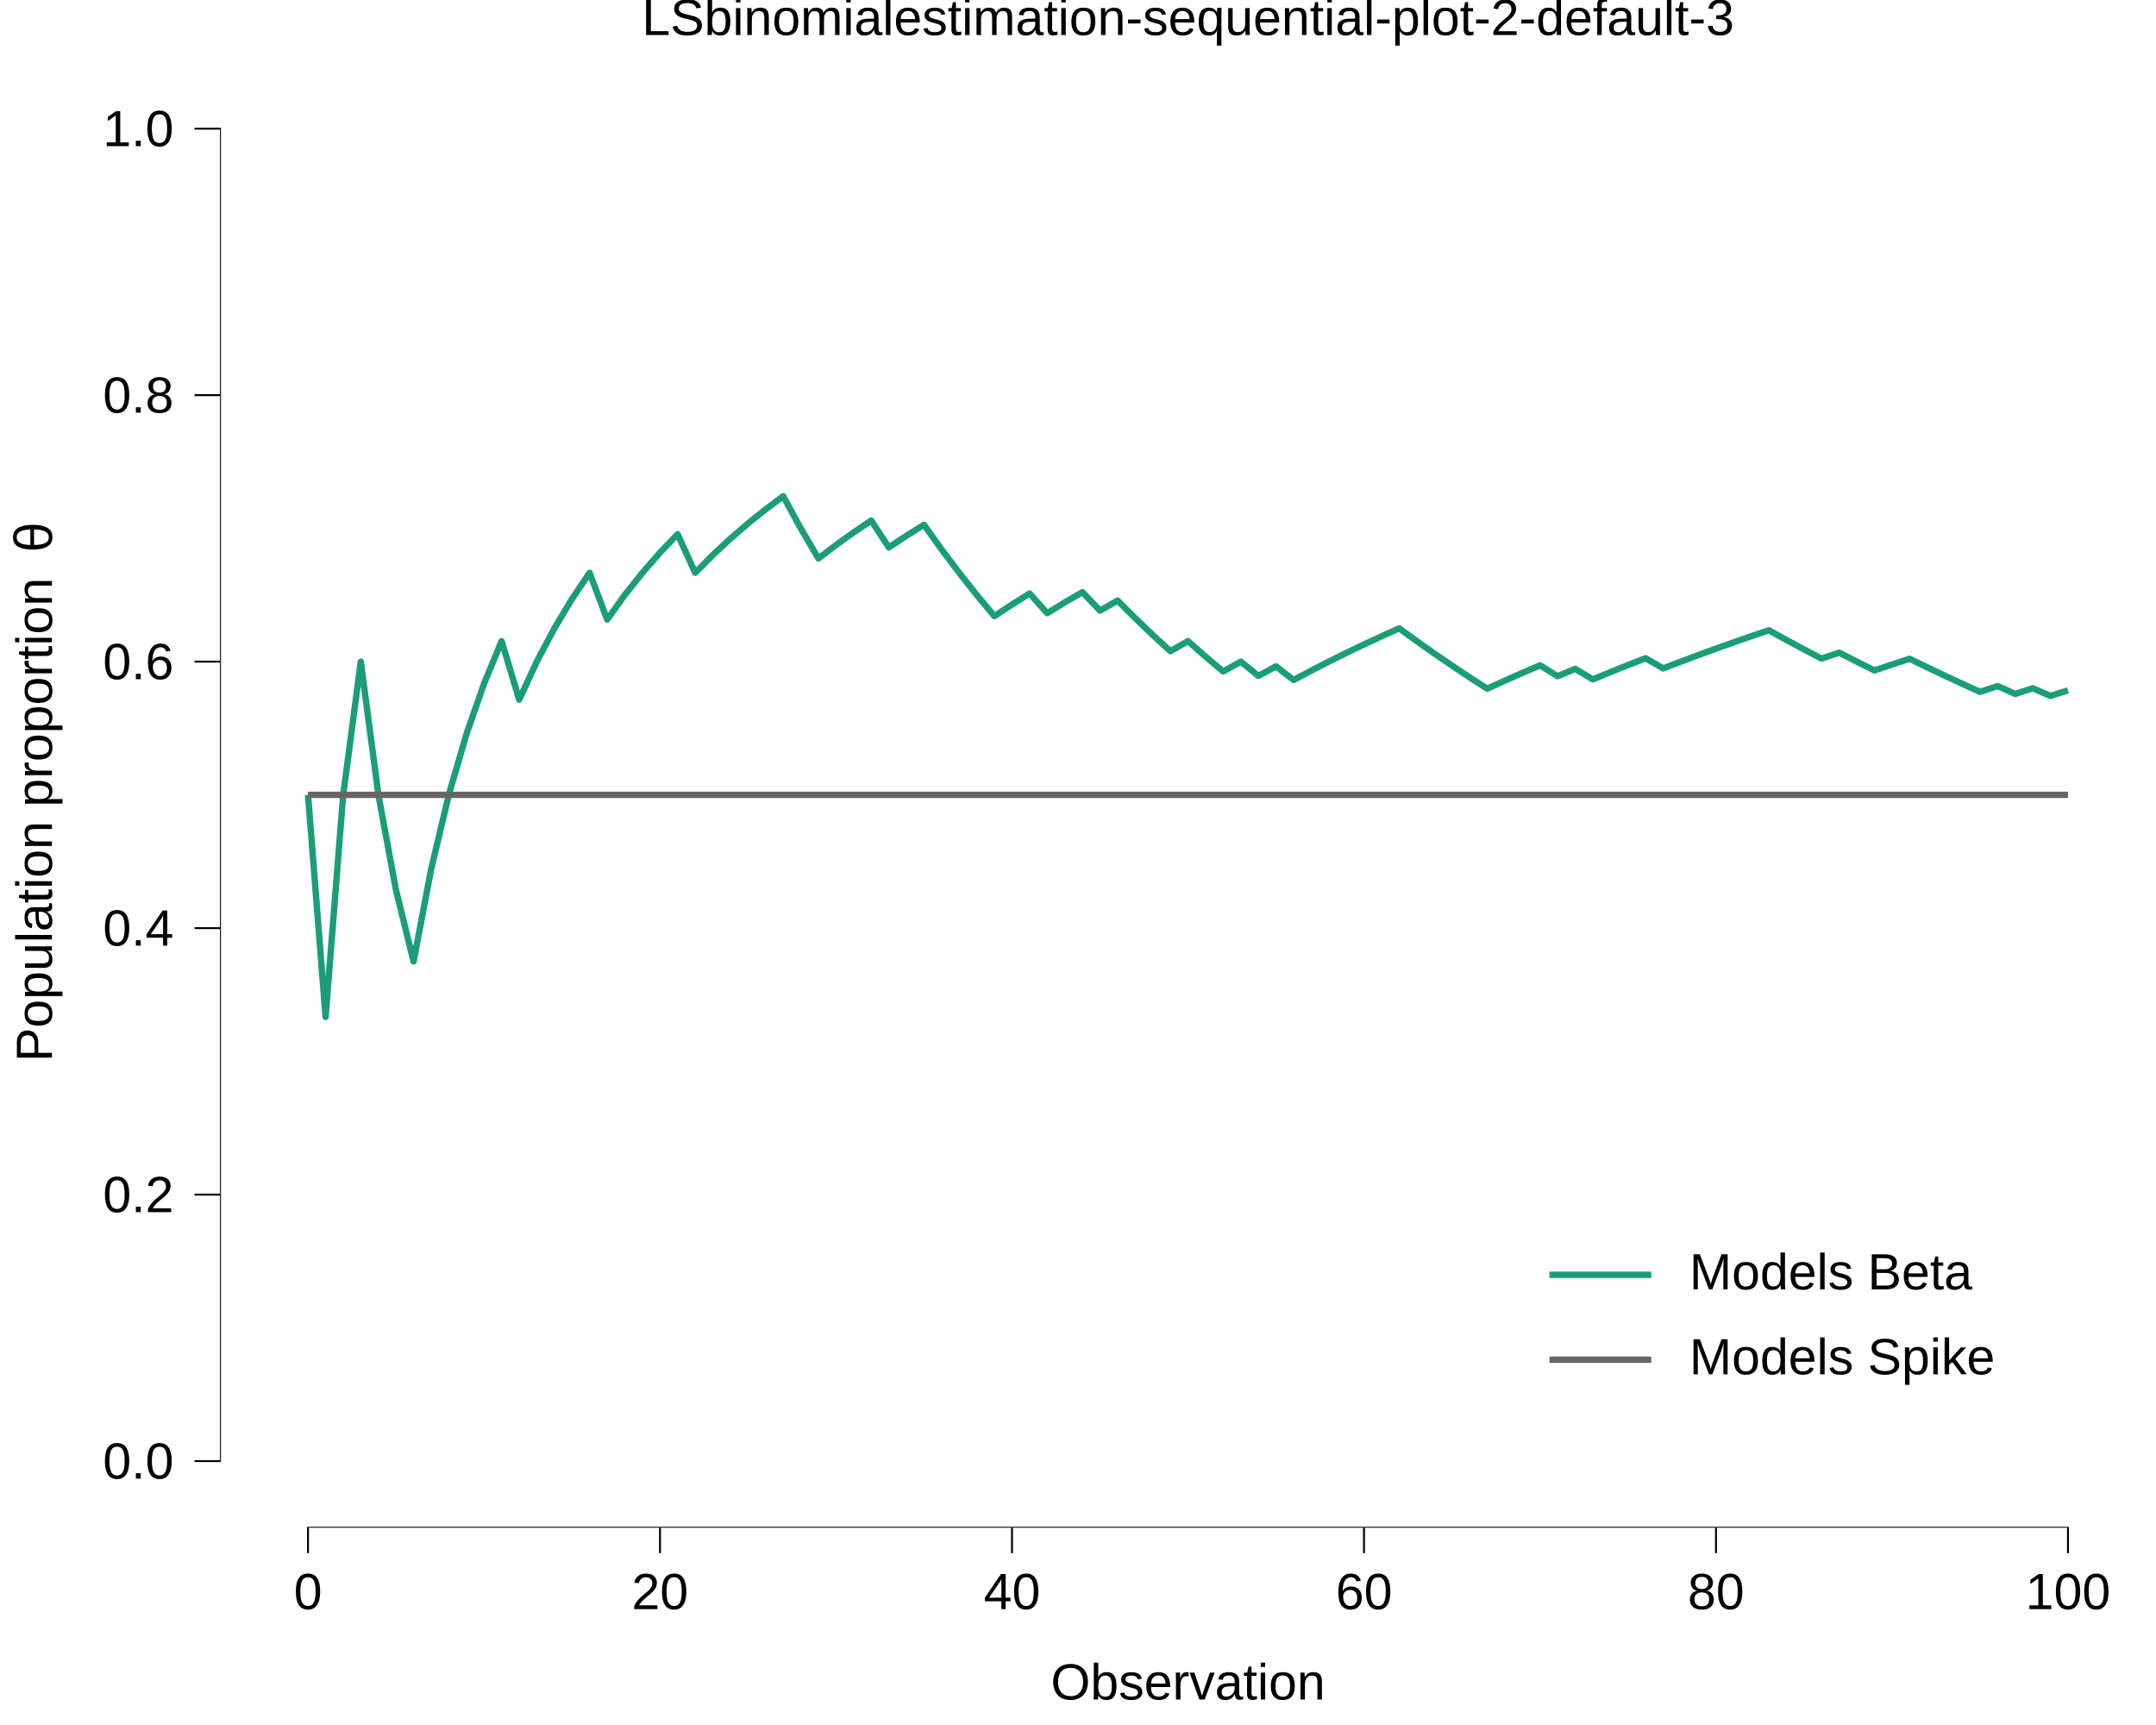
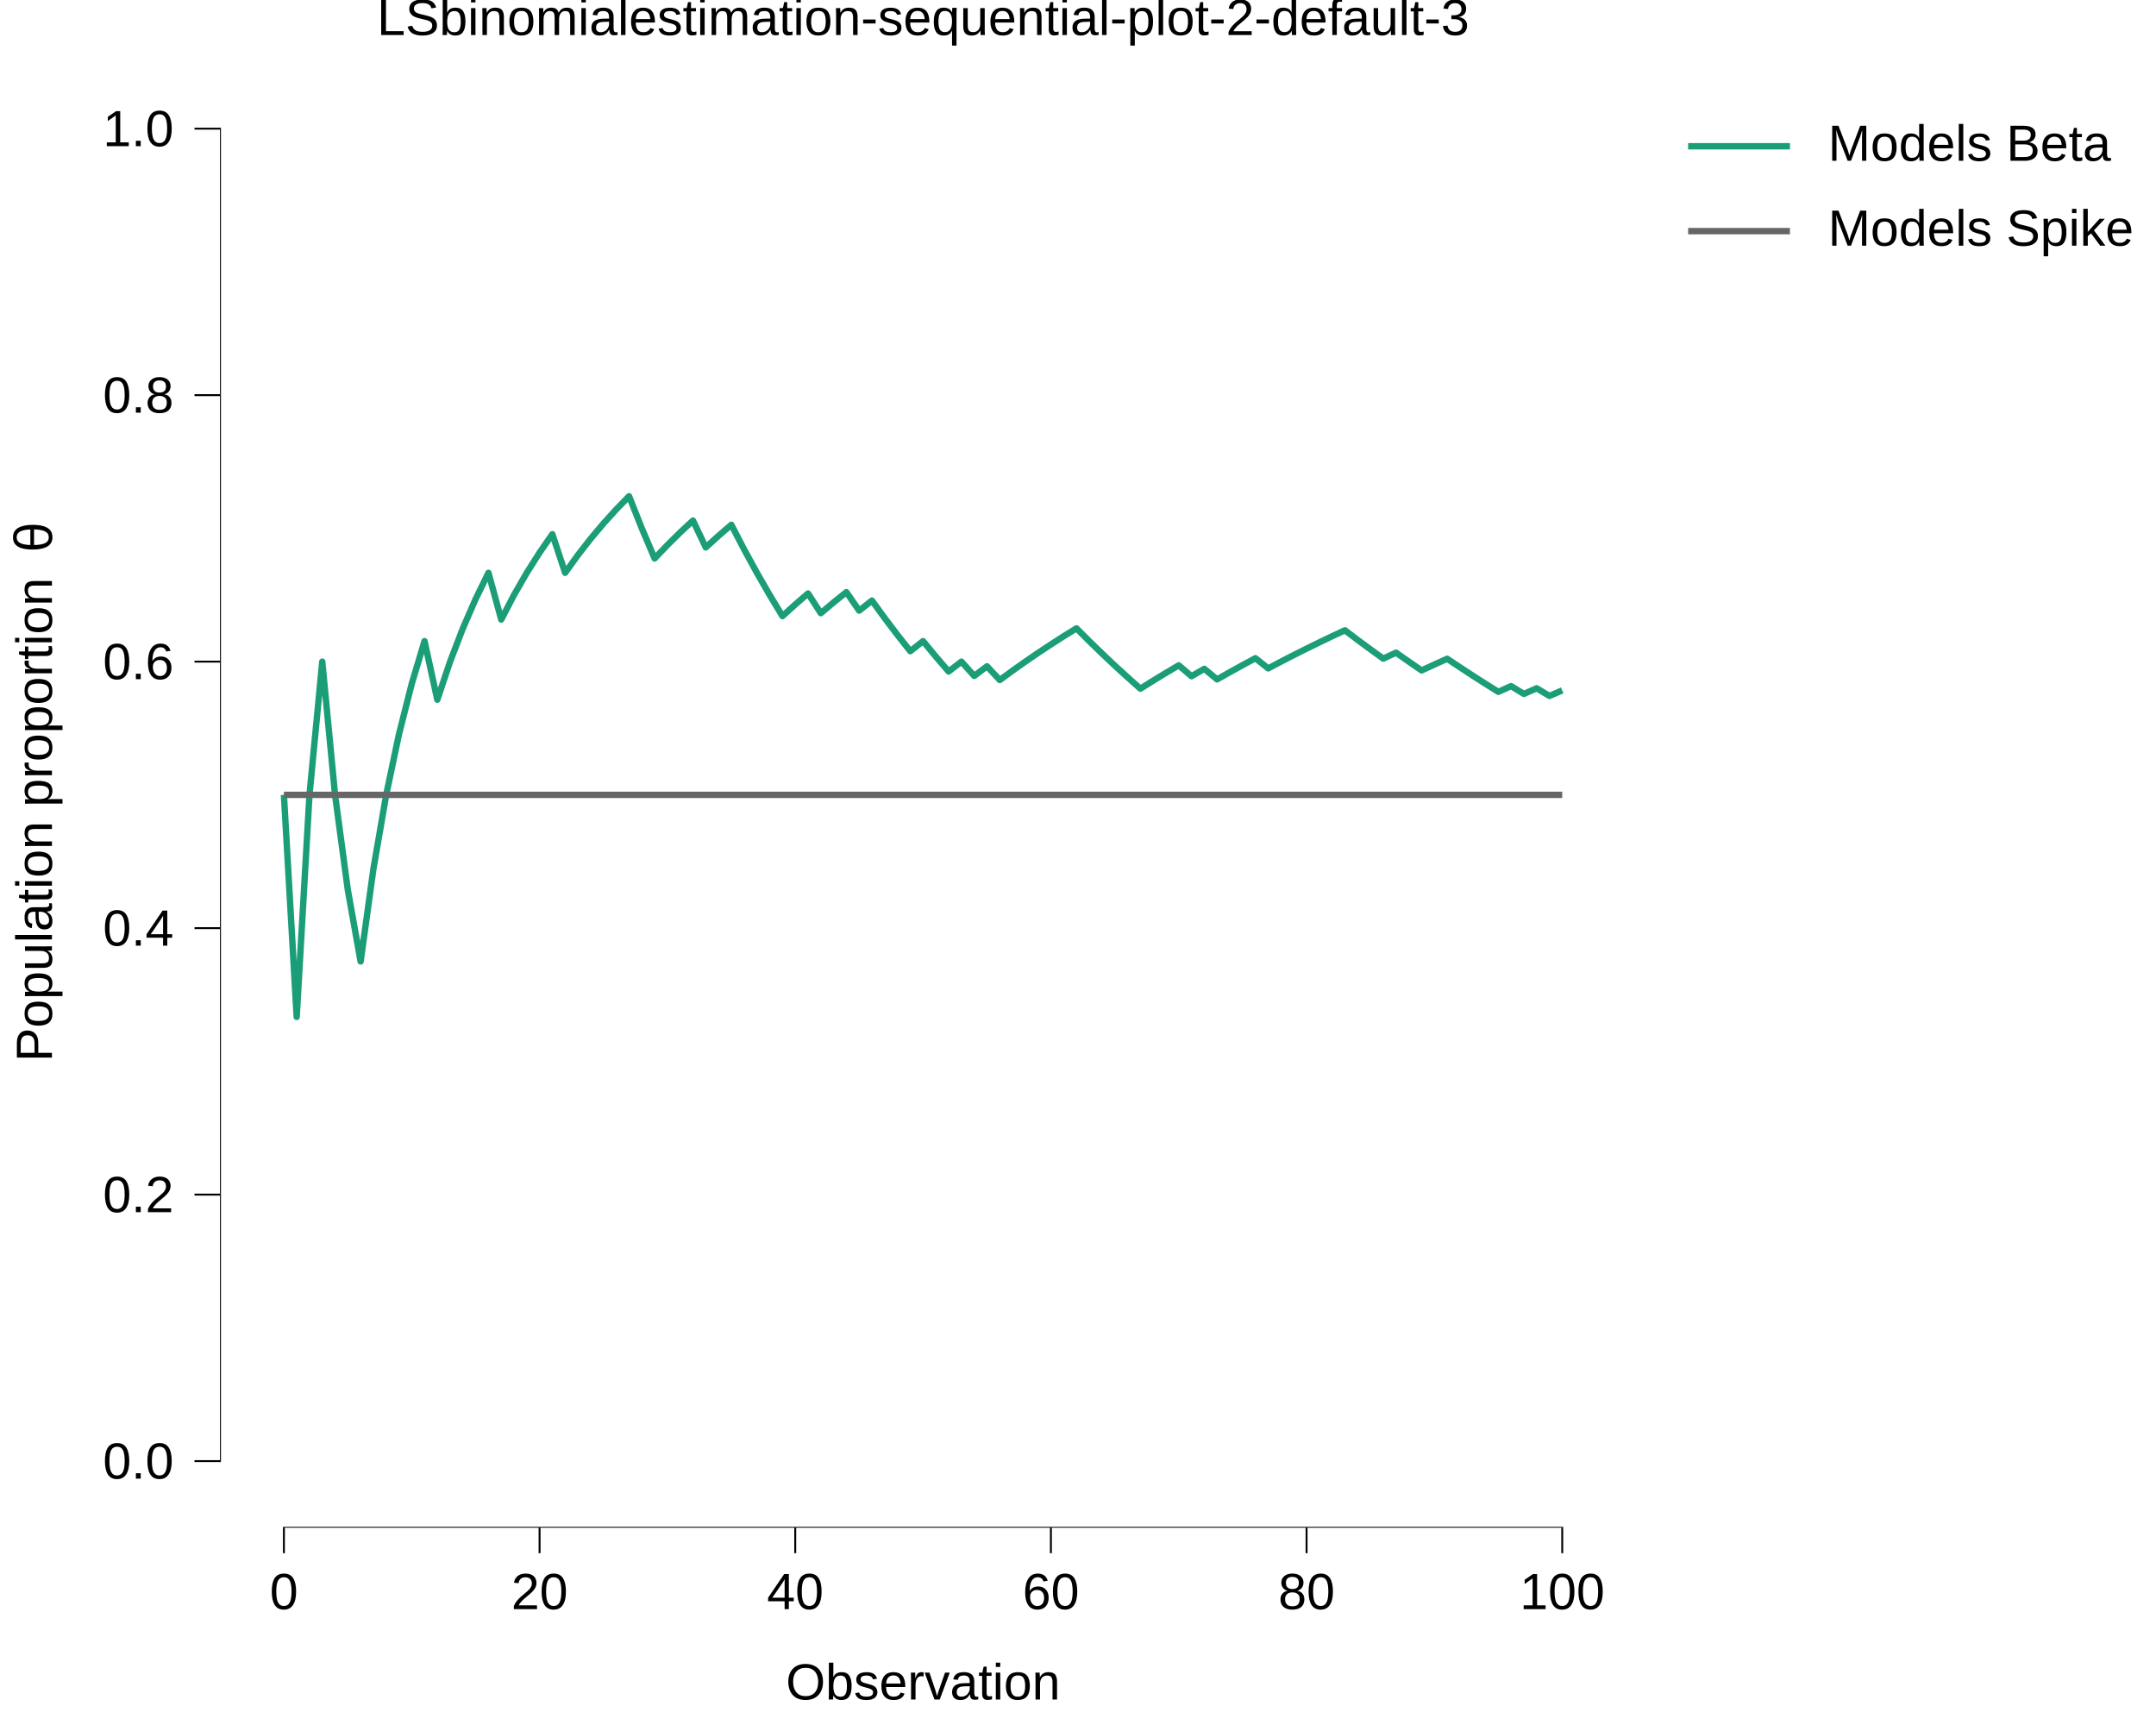
<svg xmlns="http://www.w3.org/2000/svg" viewBox="0 0 720.00 576.00">
  <defs>
    <style type="text/css">
    line, polyline, polygon, path, rect, circle {
      fill: none;
      stroke: #000000;
      stroke-linecap: round;
      stroke-linejoin: round;
      stroke-miterlimit: 10.00;
    }
  </style>
  </defs>
  <rect width="100%" height="100%" style="stroke: none; fill: #FFFFFF;" />
  <rect x="0.00" y="0.00" width="720.00" height="576.00" style="stroke-width: 10.67; stroke: none;" />
  <defs>
-     <clipPath id="cpNzMuNDd8NzIwLjAwfDUxMC4xM3wyMC43MQ==">
-       <rect x="73.47" y="20.71" width="646.53" height="489.41" />
+     <clipPath id="cpNzMuNDd8NTQzLjA1fDUxMC4xM3wyMC43MQ==">
+       <rect x="73.47" y="20.71" width="469.59" height="489.41" />
    </clipPath>
  </defs>
-   <rect x="73.47" y="20.71" width="646.53" height="489.41" style="stroke-width: 10.67; stroke: none;" clip-path="url(#cpNzMuNDd8NzIwLjAwfDUxMC4xM3wyMC43MQ==)" />
-   <polyline points="102.86,265.42 108.73,339.57 114.61,265.42 120.49,220.93 126.37,265.42 132.24,297.20 138.12,321.04 144.00,290.14 149.88,265.42 155.75,245.20 161.63,228.34 167.51,214.08 173.39,233.64 179.26,220.93 185.14,209.81 191.02,199.99 196.90,191.27 202.77,206.88 208.65,198.68 214.53,191.27 220.41,184.53 226.29,178.37 232.16,191.27 238.04,185.34 243.92,179.86 249.80,174.79 255.67,170.08 261.55,165.70 267.43,176.44 273.31,186.48 279.18,182.00 285.06,177.78 290.94,173.82 296.82,182.79 302.69,178.91 308.57,175.23 314.45,183.46 320.33,191.27 326.20,198.68 332.08,205.74 337.96,201.86 343.84,198.17 349.71,204.75 355.59,201.15 361.47,197.72 367.35,203.89 373.22,200.54 379.10,206.40 384.98,212.03 390.86,217.44 396.73,214.08 402.61,219.25 408.49,224.22 414.37,220.93 420.24,225.70 426.12,222.49 432.00,227.07 437.88,223.95 443.75,220.93 449.63,218.01 455.51,215.19 461.39,212.45 467.27,209.81 473.14,214.08 479.02,218.23 484.90,222.26 490.78,226.16 496.65,229.96 502.53,227.28 508.41,224.69 514.29,222.16 520.16,225.80 526.04,223.33 531.92,226.86 537.80,224.44 543.67,222.08 549.55,219.79 555.43,223.18 561.31,220.93 567.18,218.73 573.06,216.59 578.94,214.50 584.82,212.45 590.69,210.46 596.57,213.69 602.45,216.84 608.33,219.92 614.20,217.93 620.08,220.93 625.96,223.86 631.84,221.90 637.71,219.97 643.59,222.82 649.47,225.61 655.35,228.34 661.22,231.02 667.10,229.10 672.98,231.71 678.86,229.83 684.73,232.38 690.61,230.53 " style="stroke-width: 2.13; stroke: #1B9E77; stroke-linecap: butt;" clip-path="url(#cpNzMuNDd8NzIwLjAwfDUxMC4xM3wyMC43MQ==)" />
-   <polyline points="102.86,265.42 108.73,265.42 114.61,265.42 120.49,265.42 126.37,265.42 132.24,265.42 138.12,265.42 144.00,265.42 149.88,265.42 155.75,265.42 161.63,265.42 167.51,265.42 173.39,265.42 179.26,265.42 185.14,265.42 191.02,265.42 196.90,265.42 202.77,265.42 208.65,265.42 214.53,265.42 220.41,265.42 226.29,265.42 232.16,265.42 238.04,265.42 243.92,265.42 249.80,265.42 255.67,265.42 261.55,265.42 267.43,265.42 273.31,265.42 279.18,265.42 285.06,265.42 290.94,265.42 296.82,265.42 302.69,265.42 308.57,265.42 314.45,265.42 320.33,265.42 326.20,265.42 332.08,265.42 337.96,265.42 343.84,265.42 349.71,265.42 355.59,265.42 361.47,265.42 367.35,265.42 373.22,265.42 379.10,265.42 384.98,265.42 390.86,265.42 396.73,265.42 402.61,265.42 408.49,265.42 414.37,265.42 420.24,265.42 426.12,265.42 432.00,265.42 437.88,265.42 443.75,265.42 449.63,265.42 455.51,265.42 461.39,265.42 467.27,265.42 473.14,265.42 479.02,265.42 484.90,265.42 490.78,265.42 496.65,265.42 502.53,265.42 508.41,265.42 514.29,265.42 520.16,265.42 526.04,265.42 531.92,265.42 537.80,265.42 543.67,265.42 549.55,265.42 555.43,265.42 561.31,265.42 567.18,265.42 573.06,265.42 578.94,265.42 584.82,265.42 590.69,265.42 596.57,265.42 602.45,265.42 608.33,265.42 614.20,265.42 620.08,265.42 625.96,265.42 631.84,265.42 637.71,265.42 643.59,265.42 649.47,265.42 655.35,265.42 661.22,265.42 667.10,265.42 672.98,265.42 678.86,265.42 684.73,265.42 690.61,265.42 " style="stroke-width: 2.13; stroke: #666666; stroke-linecap: butt;" clip-path="url(#cpNzMuNDd8NzIwLjAwfDUxMC4xM3wyMC43MQ==)" />
-   <line x1="102.54" y1="510.13" x2="690.93" y2="510.13" style="stroke-width: 0.64; stroke-linecap: butt;" clip-path="url(#cpNzMuNDd8NzIwLjAwfDUxMC4xM3wyMC43MQ==)" />
-   <line x1="73.47" y1="488.20" x2="73.47" y2="42.64" style="stroke-width: 0.64; stroke-linecap: butt;" clip-path="url(#cpNzMuNDd8NzIwLjAwfDUxMC4xM3wyMC43MQ==)" />
-   <rect x="73.47" y="20.71" width="646.53" height="489.41" style="stroke-width: 0.00; stroke: none;" clip-path="url(#cpNzMuNDd8NzIwLjAwfDUxMC4xM3wyMC43MQ==)" />
+   <rect x="73.47" y="20.71" width="469.59" height="489.41" style="stroke-width: 10.67; stroke: none;" clip-path="url(#cpNzMuNDd8NTQzLjA1fDUxMC4xM3wyMC43MQ==)" />
+   <polyline points="94.81,265.42 99.08,339.57 103.35,265.42 107.62,220.93 111.89,265.42 116.16,297.20 120.43,321.04 124.70,290.14 128.97,265.42 133.23,245.20 137.50,228.34 141.77,214.08 146.04,233.64 150.31,220.93 154.58,209.81 158.85,199.99 163.12,191.27 167.39,206.88 171.65,198.68 175.92,191.27 180.19,184.53 184.46,178.37 188.73,191.27 193.00,185.34 197.27,179.86 201.54,174.79 205.81,170.08 210.08,165.70 214.34,176.44 218.61,186.48 222.88,182.00 227.15,177.78 231.42,173.82 235.69,182.79 239.96,178.91 244.23,175.23 248.50,183.46 252.77,191.27 257.03,198.68 261.30,205.74 265.57,201.86 269.84,198.17 274.11,204.75 278.38,201.15 282.65,197.72 286.92,203.89 291.19,200.54 295.45,206.40 299.72,212.03 303.99,217.44 308.26,214.08 312.53,219.25 316.80,224.22 321.07,220.93 325.34,225.70 329.61,222.49 333.88,227.07 338.14,223.95 342.41,220.93 346.68,218.01 350.95,215.19 355.22,212.45 359.49,209.81 363.76,214.08 368.03,218.23 372.30,222.26 376.57,226.16 380.83,229.96 385.10,227.28 389.37,224.69 393.64,222.16 397.91,225.80 402.18,223.33 406.45,226.86 410.72,224.44 414.99,222.08 419.25,219.79 423.52,223.18 427.79,220.93 432.06,218.73 436.33,216.59 440.60,214.50 444.87,212.45 449.14,210.46 453.41,213.69 457.68,216.84 461.94,219.92 466.21,217.93 470.48,220.93 474.75,223.86 479.02,221.90 483.29,219.97 487.56,222.82 491.83,225.61 496.10,228.34 500.37,231.02 504.63,229.10 508.90,231.71 513.17,229.83 517.44,232.38 521.71,230.53 " style="stroke-width: 2.13; stroke: #1B9E77; stroke-linecap: butt;" clip-path="url(#cpNzMuNDd8NTQzLjA1fDUxMC4xM3wyMC43MQ==)" />
+   <polyline points="94.81,265.42 99.08,265.42 103.35,265.42 107.62,265.42 111.89,265.42 116.16,265.42 120.43,265.42 124.70,265.42 128.97,265.42 133.23,265.42 137.50,265.42 141.77,265.42 146.04,265.42 150.31,265.42 154.58,265.42 158.85,265.42 163.12,265.42 167.39,265.42 171.65,265.42 175.92,265.42 180.19,265.42 184.46,265.42 188.73,265.42 193.00,265.42 197.27,265.42 201.54,265.42 205.81,265.42 210.08,265.42 214.34,265.42 218.61,265.42 222.88,265.42 227.15,265.42 231.42,265.42 235.69,265.42 239.96,265.42 244.23,265.42 248.50,265.42 252.77,265.42 257.03,265.42 261.30,265.42 265.57,265.42 269.84,265.42 274.11,265.42 278.38,265.42 282.65,265.42 286.92,265.42 291.19,265.42 295.45,265.42 299.72,265.42 303.99,265.42 308.26,265.42 312.53,265.42 316.80,265.42 321.07,265.42 325.34,265.42 329.61,265.42 333.88,265.42 338.14,265.42 342.41,265.42 346.68,265.42 350.95,265.42 355.22,265.42 359.49,265.42 363.76,265.42 368.03,265.42 372.30,265.42 376.57,265.42 380.83,265.42 385.10,265.42 389.37,265.42 393.64,265.42 397.91,265.42 402.18,265.42 406.45,265.42 410.72,265.42 414.99,265.42 419.25,265.42 423.52,265.42 427.79,265.42 432.06,265.42 436.33,265.42 440.60,265.42 444.87,265.42 449.14,265.42 453.41,265.42 457.68,265.42 461.94,265.42 466.21,265.42 470.48,265.42 474.75,265.42 479.02,265.42 483.29,265.42 487.56,265.42 491.83,265.42 496.10,265.42 500.37,265.42 504.63,265.42 508.90,265.42 513.17,265.42 517.44,265.42 521.71,265.42 " style="stroke-width: 2.13; stroke: #666666; stroke-linecap: butt;" clip-path="url(#cpNzMuNDd8NTQzLjA1fDUxMC4xM3wyMC43MQ==)" />
+   <line x1="94.49" y1="510.13" x2="522.03" y2="510.13" style="stroke-width: 0.64; stroke-linecap: butt;" clip-path="url(#cpNzMuNDd8NTQzLjA1fDUxMC4xM3wyMC43MQ==)" />
+   <line x1="73.47" y1="488.20" x2="73.47" y2="42.64" style="stroke-width: 0.64; stroke-linecap: butt;" clip-path="url(#cpNzMuNDd8NTQzLjA1fDUxMC4xM3wyMC43MQ==)" />
+   <rect x="73.47" y="20.71" width="469.59" height="489.41" style="stroke-width: 0.00; stroke: none;" clip-path="url(#cpNzMuNDd8NTQzLjA1fDUxMC4xM3wyMC43MQ==)" />
  <defs>
    <clipPath id="cpMC4wMHw3MjAuMDB8NTc2LjAwfDAuMDA=">
      <rect x="0.00" y="0.00" width="720.00" height="576.00" />
    </clipPath>
  </defs>
  <polyline points="73.47,510.13 73.47,20.71 " style="stroke-width: 0.00; stroke: none; stroke-linecap: butt;" clip-path="url(#cpMC4wMHw3MjAuMDB8NTc2LjAwfDAuMDA=)" />
  <g clip-path="url(#cpMC4wMHw3MjAuMDB8NTc2LjAwfDAuMDA=)">
    <text x="34.37" y="493.73" style="font-size: 17.00px; font-family: Liberation Sans;" textLength="23.62px" lengthAdjust="spacingAndGlyphs">0.0</text>
  </g>
  <g clip-path="url(#cpMC4wMHw3MjAuMDB8NTc2LjAwfDAuMDA=)">
    <text x="34.37" y="404.75" style="font-size: 17.00px; font-family: Liberation Sans;" textLength="23.62px" lengthAdjust="spacingAndGlyphs">0.2</text>
  </g>
  <g clip-path="url(#cpMC4wMHw3MjAuMDB8NTc2LjAwfDAuMDA=)">
    <text x="34.37" y="315.76" style="font-size: 17.00px; font-family: Liberation Sans;" textLength="23.62px" lengthAdjust="spacingAndGlyphs">0.4</text>
  </g>
  <g clip-path="url(#cpMC4wMHw3MjAuMDB8NTc2LjAwfDAuMDA=)">
    <text x="34.37" y="226.78" style="font-size: 17.00px; font-family: Liberation Sans;" textLength="23.62px" lengthAdjust="spacingAndGlyphs">0.6</text>
  </g>
  <g clip-path="url(#cpMC4wMHw3MjAuMDB8NTc2LjAwfDAuMDA=)">
    <text x="34.37" y="137.80" style="font-size: 17.00px; font-family: Liberation Sans;" textLength="23.62px" lengthAdjust="spacingAndGlyphs">0.8</text>
  </g>
  <g clip-path="url(#cpMC4wMHw3MjAuMDB8NTc2LjAwfDAuMDA=)">
    <text x="34.37" y="48.81" style="font-size: 17.00px; font-family: Liberation Sans;" textLength="23.62px" lengthAdjust="spacingAndGlyphs">1.0</text>
  </g>
  <polyline points="64.96,487.88 73.47,487.88 " style="stroke-width: 0.64; stroke-linecap: butt;" clip-path="url(#cpMC4wMHw3MjAuMDB8NTc2LjAwfDAuMDA=)" />
  <polyline points="64.96,398.90 73.47,398.90 " style="stroke-width: 0.64; stroke-linecap: butt;" clip-path="url(#cpMC4wMHw3MjAuMDB8NTc2LjAwfDAuMDA=)" />
  <polyline points="64.96,309.91 73.47,309.91 " style="stroke-width: 0.64; stroke-linecap: butt;" clip-path="url(#cpMC4wMHw3MjAuMDB8NTc2LjAwfDAuMDA=)" />
  <polyline points="64.96,220.93 73.47,220.93 " style="stroke-width: 0.64; stroke-linecap: butt;" clip-path="url(#cpMC4wMHw3MjAuMDB8NTc2LjAwfDAuMDA=)" />
  <polyline points="64.96,131.94 73.47,131.94 " style="stroke-width: 0.64; stroke-linecap: butt;" clip-path="url(#cpMC4wMHw3MjAuMDB8NTc2LjAwfDAuMDA=)" />
  <polyline points="64.96,42.96 73.47,42.96 " style="stroke-width: 0.64; stroke-linecap: butt;" clip-path="url(#cpMC4wMHw3MjAuMDB8NTc2LjAwfDAuMDA=)" />
-   <polyline points="73.47,510.13 720.00,510.13 " style="stroke-width: 0.00; stroke: none; stroke-linecap: butt;" clip-path="url(#cpMC4wMHw3MjAuMDB8NTc2LjAwfDAuMDA=)" />
-   <polyline points="102.86,518.63 102.86,510.13 " style="stroke-width: 0.64; stroke-linecap: butt;" clip-path="url(#cpMC4wMHw3MjAuMDB8NTc2LjAwfDAuMDA=)" />
-   <polyline points="220.41,518.63 220.41,510.13 " style="stroke-width: 0.64; stroke-linecap: butt;" clip-path="url(#cpMC4wMHw3MjAuMDB8NTc2LjAwfDAuMDA=)" />
-   <polyline points="337.96,518.63 337.96,510.13 " style="stroke-width: 0.64; stroke-linecap: butt;" clip-path="url(#cpMC4wMHw3MjAuMDB8NTc2LjAwfDAuMDA=)" />
-   <polyline points="455.51,518.63 455.51,510.13 " style="stroke-width: 0.64; stroke-linecap: butt;" clip-path="url(#cpMC4wMHw3MjAuMDB8NTc2LjAwfDAuMDA=)" />
-   <polyline points="573.06,518.63 573.06,510.13 " style="stroke-width: 0.64; stroke-linecap: butt;" clip-path="url(#cpMC4wMHw3MjAuMDB8NTc2LjAwfDAuMDA=)" />
-   <polyline points="690.61,518.63 690.61,510.13 " style="stroke-width: 0.64; stroke-linecap: butt;" clip-path="url(#cpMC4wMHw3MjAuMDB8NTc2LjAwfDAuMDA=)" />
+   <polyline points="73.47,510.13 543.05,510.13 " style="stroke-width: 0.00; stroke: none; stroke-linecap: butt;" clip-path="url(#cpMC4wMHw3MjAuMDB8NTc2LjAwfDAuMDA=)" />
+   <polyline points="94.81,518.63 94.81,510.13 " style="stroke-width: 0.64; stroke-linecap: butt;" clip-path="url(#cpMC4wMHw3MjAuMDB8NTc2LjAwfDAuMDA=)" />
+   <polyline points="180.19,518.63 180.19,510.13 " style="stroke-width: 0.64; stroke-linecap: butt;" clip-path="url(#cpMC4wMHw3MjAuMDB8NTc2LjAwfDAuMDA=)" />
+   <polyline points="265.57,518.63 265.57,510.13 " style="stroke-width: 0.64; stroke-linecap: butt;" clip-path="url(#cpMC4wMHw3MjAuMDB8NTc2LjAwfDAuMDA=)" />
+   <polyline points="350.95,518.63 350.95,510.13 " style="stroke-width: 0.64; stroke-linecap: butt;" clip-path="url(#cpMC4wMHw3MjAuMDB8NTc2LjAwfDAuMDA=)" />
+   <polyline points="436.33,518.63 436.33,510.13 " style="stroke-width: 0.64; stroke-linecap: butt;" clip-path="url(#cpMC4wMHw3MjAuMDB8NTc2LjAwfDAuMDA=)" />
+   <polyline points="521.71,518.63 521.71,510.13 " style="stroke-width: 0.64; stroke-linecap: butt;" clip-path="url(#cpMC4wMHw3MjAuMDB8NTc2LjAwfDAuMDA=)" />
  <g clip-path="url(#cpMC4wMHw3MjAuMDB8NTc2LjAwfDAuMDA=)">
-     <text x="98.13" y="537.31" style="font-size: 17.00px; font-family: Liberation Sans;" textLength="9.45px" lengthAdjust="spacingAndGlyphs">0</text>
+     <text x="90.09" y="537.31" style="font-size: 17.00px; font-family: Liberation Sans;" textLength="9.45px" lengthAdjust="spacingAndGlyphs">0</text>
  </g>
  <g clip-path="url(#cpMC4wMHw3MjAuMDB8NTc2LjAwfDAuMDA=)">
-     <text x="210.95" y="537.31" style="font-size: 17.00px; font-family: Liberation Sans;" textLength="18.91px" lengthAdjust="spacingAndGlyphs">20</text>
+     <text x="170.74" y="537.31" style="font-size: 17.00px; font-family: Liberation Sans;" textLength="18.91px" lengthAdjust="spacingAndGlyphs">20</text>
  </g>
  <g clip-path="url(#cpMC4wMHw3MjAuMDB8NTc2LjAwfDAuMDA=)">
-     <text x="328.51" y="537.31" style="font-size: 17.00px; font-family: Liberation Sans;" textLength="18.91px" lengthAdjust="spacingAndGlyphs">40</text>
+     <text x="256.12" y="537.31" style="font-size: 17.00px; font-family: Liberation Sans;" textLength="18.91px" lengthAdjust="spacingAndGlyphs">40</text>
  </g>
  <g clip-path="url(#cpMC4wMHw3MjAuMDB8NTc2LjAwfDAuMDA=)">
-     <text x="446.06" y="537.31" style="font-size: 17.00px; font-family: Liberation Sans;" textLength="18.91px" lengthAdjust="spacingAndGlyphs">60</text>
+     <text x="341.50" y="537.31" style="font-size: 17.00px; font-family: Liberation Sans;" textLength="18.91px" lengthAdjust="spacingAndGlyphs">60</text>
  </g>
  <g clip-path="url(#cpMC4wMHw3MjAuMDB8NTc2LjAwfDAuMDA=)">
-     <text x="563.61" y="537.31" style="font-size: 17.00px; font-family: Liberation Sans;" textLength="18.91px" lengthAdjust="spacingAndGlyphs">80</text>
+     <text x="426.88" y="537.31" style="font-size: 17.00px; font-family: Liberation Sans;" textLength="18.91px" lengthAdjust="spacingAndGlyphs">80</text>
  </g>
  <g clip-path="url(#cpMC4wMHw3MjAuMDB8NTc2LjAwfDAuMDA=)">
-     <text x="676.43" y="537.31" style="font-size: 17.00px; font-family: Liberation Sans;" textLength="28.36px" lengthAdjust="spacingAndGlyphs">100</text>
+     <text x="507.53" y="537.31" style="font-size: 17.00px; font-family: Liberation Sans;" textLength="28.36px" lengthAdjust="spacingAndGlyphs">100</text>
  </g>
  <g clip-path="url(#cpMC4wMHw3MjAuMDB8NTc2LjAwfDAuMDA=)">
-     <text x="350.91" y="567.49" style="font-size: 17.00px; font-family: Liberation Sans;" textLength="91.64px" lengthAdjust="spacingAndGlyphs">Observation</text>
+     <text x="262.44" y="567.49" style="font-size: 17.00px; font-family: Liberation Sans;" textLength="91.64px" lengthAdjust="spacingAndGlyphs">Observation</text>
  </g>
  <g clip-path="url(#cpMC4wMHw3MjAuMDB8NTc2LjAwfDAuMDA=)">
    <text transform="translate(17.34,354.54) rotate(-90)" style="font-size: 17.00px; font-family: Liberation Sans;" textLength="161.59px" lengthAdjust="spacingAndGlyphs">Population proportion</text>
  </g>
  <g clip-path="url(#cpMC4wMHw3MjAuMDB8NTc2LjAwfDAuMDA=)">
    <text transform="translate(17.34,192.94) rotate(-90)" style="font-size: 17.00px; font-family: Symbola;" textLength="4.25px" lengthAdjust="spacingAndGlyphs"> </text>
  </g>
  <g clip-path="url(#cpMC4wMHw3MjAuMDB8NTc2LjAwfDAuMDA=)">
    <text transform="translate(17.34,188.69) rotate(-90)" style="font-size: 17.00px; font-family: Symbola;" textLength="4.25px" lengthAdjust="spacingAndGlyphs"> </text>
  </g>
  <g clip-path="url(#cpMC4wMHw3MjAuMDB8NTc2LjAwfDAuMDA=)">
    <text transform="translate(17.34,184.44) rotate(-90)" style="font-size: 17.00px; font-family: Symbola;" textLength="8.14px" lengthAdjust="spacingAndGlyphs">θ</text>
  </g>
-   <rect x="507.70" y="397.56" width="165.99" height="76.12" style="stroke-width: 0.75; stroke: none;" clip-path="url(#cpMC4wMHw3MjAuMDB8NTc2LjAwfDAuMDA=)" />
-   <rect x="507.70" y="397.56" width="165.99" height="76.12" style="stroke-width: 10.67; stroke: none;" clip-path="url(#cpMC4wMHw3MjAuMDB8NTc2LjAwfDAuMDA=)" />
-   <rect x="513.18" y="411.51" width="42.52" height="28.35" style="stroke-width: 10.67; stroke: none;" clip-path="url(#cpMC4wMHw3MjAuMDB8NTc2LjAwfDAuMDA=)" />
-   <line x1="517.43" y1="425.68" x2="551.45" y2="425.68" style="stroke-width: 2.13; stroke: #1B9E77; stroke-linecap: butt;" clip-path="url(#cpMC4wMHw3MjAuMDB8NTc2LjAwfDAuMDA=)" />
-   <rect x="513.18" y="439.86" width="42.52" height="28.35" style="stroke-width: 10.67; stroke: none;" clip-path="url(#cpMC4wMHw3MjAuMDB8NTc2LjAwfDAuMDA=)" />
-   <line x1="517.43" y1="454.03" x2="551.45" y2="454.03" style="stroke-width: 2.13; stroke: #666666; stroke-linecap: butt;" clip-path="url(#cpMC4wMHw3MjAuMDB8NTc2LjAwfDAuMDA=)" />
+   <rect x="554.01" y="20.71" width="165.99" height="76.12" style="stroke-width: 0.75; stroke: none;" clip-path="url(#cpMC4wMHw3MjAuMDB8NTc2LjAwfDAuMDA=)" />
+   <rect x="554.01" y="20.71" width="165.99" height="76.12" style="stroke-width: 10.67; stroke: none;" clip-path="url(#cpMC4wMHw3MjAuMDB8NTc2LjAwfDAuMDA=)" />
+   <rect x="559.49" y="34.66" width="42.52" height="28.35" style="stroke-width: 10.67; stroke: none;" clip-path="url(#cpMC4wMHw3MjAuMDB8NTc2LjAwfDAuMDA=)" />
+   <line x1="563.75" y1="48.83" x2="597.76" y2="48.83" style="stroke-width: 2.13; stroke: #1B9E77; stroke-linecap: butt;" clip-path="url(#cpMC4wMHw3MjAuMDB8NTc2LjAwfDAuMDA=)" />
+   <rect x="559.49" y="63.01" width="42.52" height="28.35" style="stroke-width: 10.67; stroke: none;" clip-path="url(#cpMC4wMHw3MjAuMDB8NTc2LjAwfDAuMDA=)" />
+   <line x1="563.75" y1="77.18" x2="597.76" y2="77.18" style="stroke-width: 2.13; stroke: #666666; stroke-linecap: butt;" clip-path="url(#cpMC4wMHw3MjAuMDB8NTc2LjAwfDAuMDA=)" />
  <g clip-path="url(#cpMC4wMHw3MjAuMDB8NTc2LjAwfDAuMDA=)">
-     <text x="564.17" y="430.54" style="font-size: 17.00px; font-family: Liberation Sans;" textLength="94.48px" lengthAdjust="spacingAndGlyphs">Models Beta</text>
+     <text x="610.48" y="53.69" style="font-size: 17.00px; font-family: Liberation Sans;" textLength="94.48px" lengthAdjust="spacingAndGlyphs">Models Beta</text>
  </g>
  <g clip-path="url(#cpMC4wMHw3MjAuMDB8NTc2LjAwfDAuMDA=)">
-     <text x="564.17" y="458.89" style="font-size: 17.00px; font-family: Liberation Sans;" textLength="102.05px" lengthAdjust="spacingAndGlyphs">Models Spike</text>
+     <text x="610.48" y="82.04" style="font-size: 17.00px; font-family: Liberation Sans;" textLength="102.05px" lengthAdjust="spacingAndGlyphs">Models Spike</text>
  </g>
  <g clip-path="url(#cpMC4wMHw3MjAuMDB8NTc2LjAwfDAuMDA=)">
-     <text x="214.38" y="11.70" style="font-size: 17.00px; font-family: Liberation Sans;" textLength="364.70px" lengthAdjust="spacingAndGlyphs">LSbinomialestimation-sequential-plot-2-default-3</text>
+     <text x="125.91" y="11.70" style="font-size: 17.00px; font-family: Liberation Sans;" textLength="364.70px" lengthAdjust="spacingAndGlyphs">LSbinomialestimation-sequential-plot-2-default-3</text>
  </g>
</svg>
